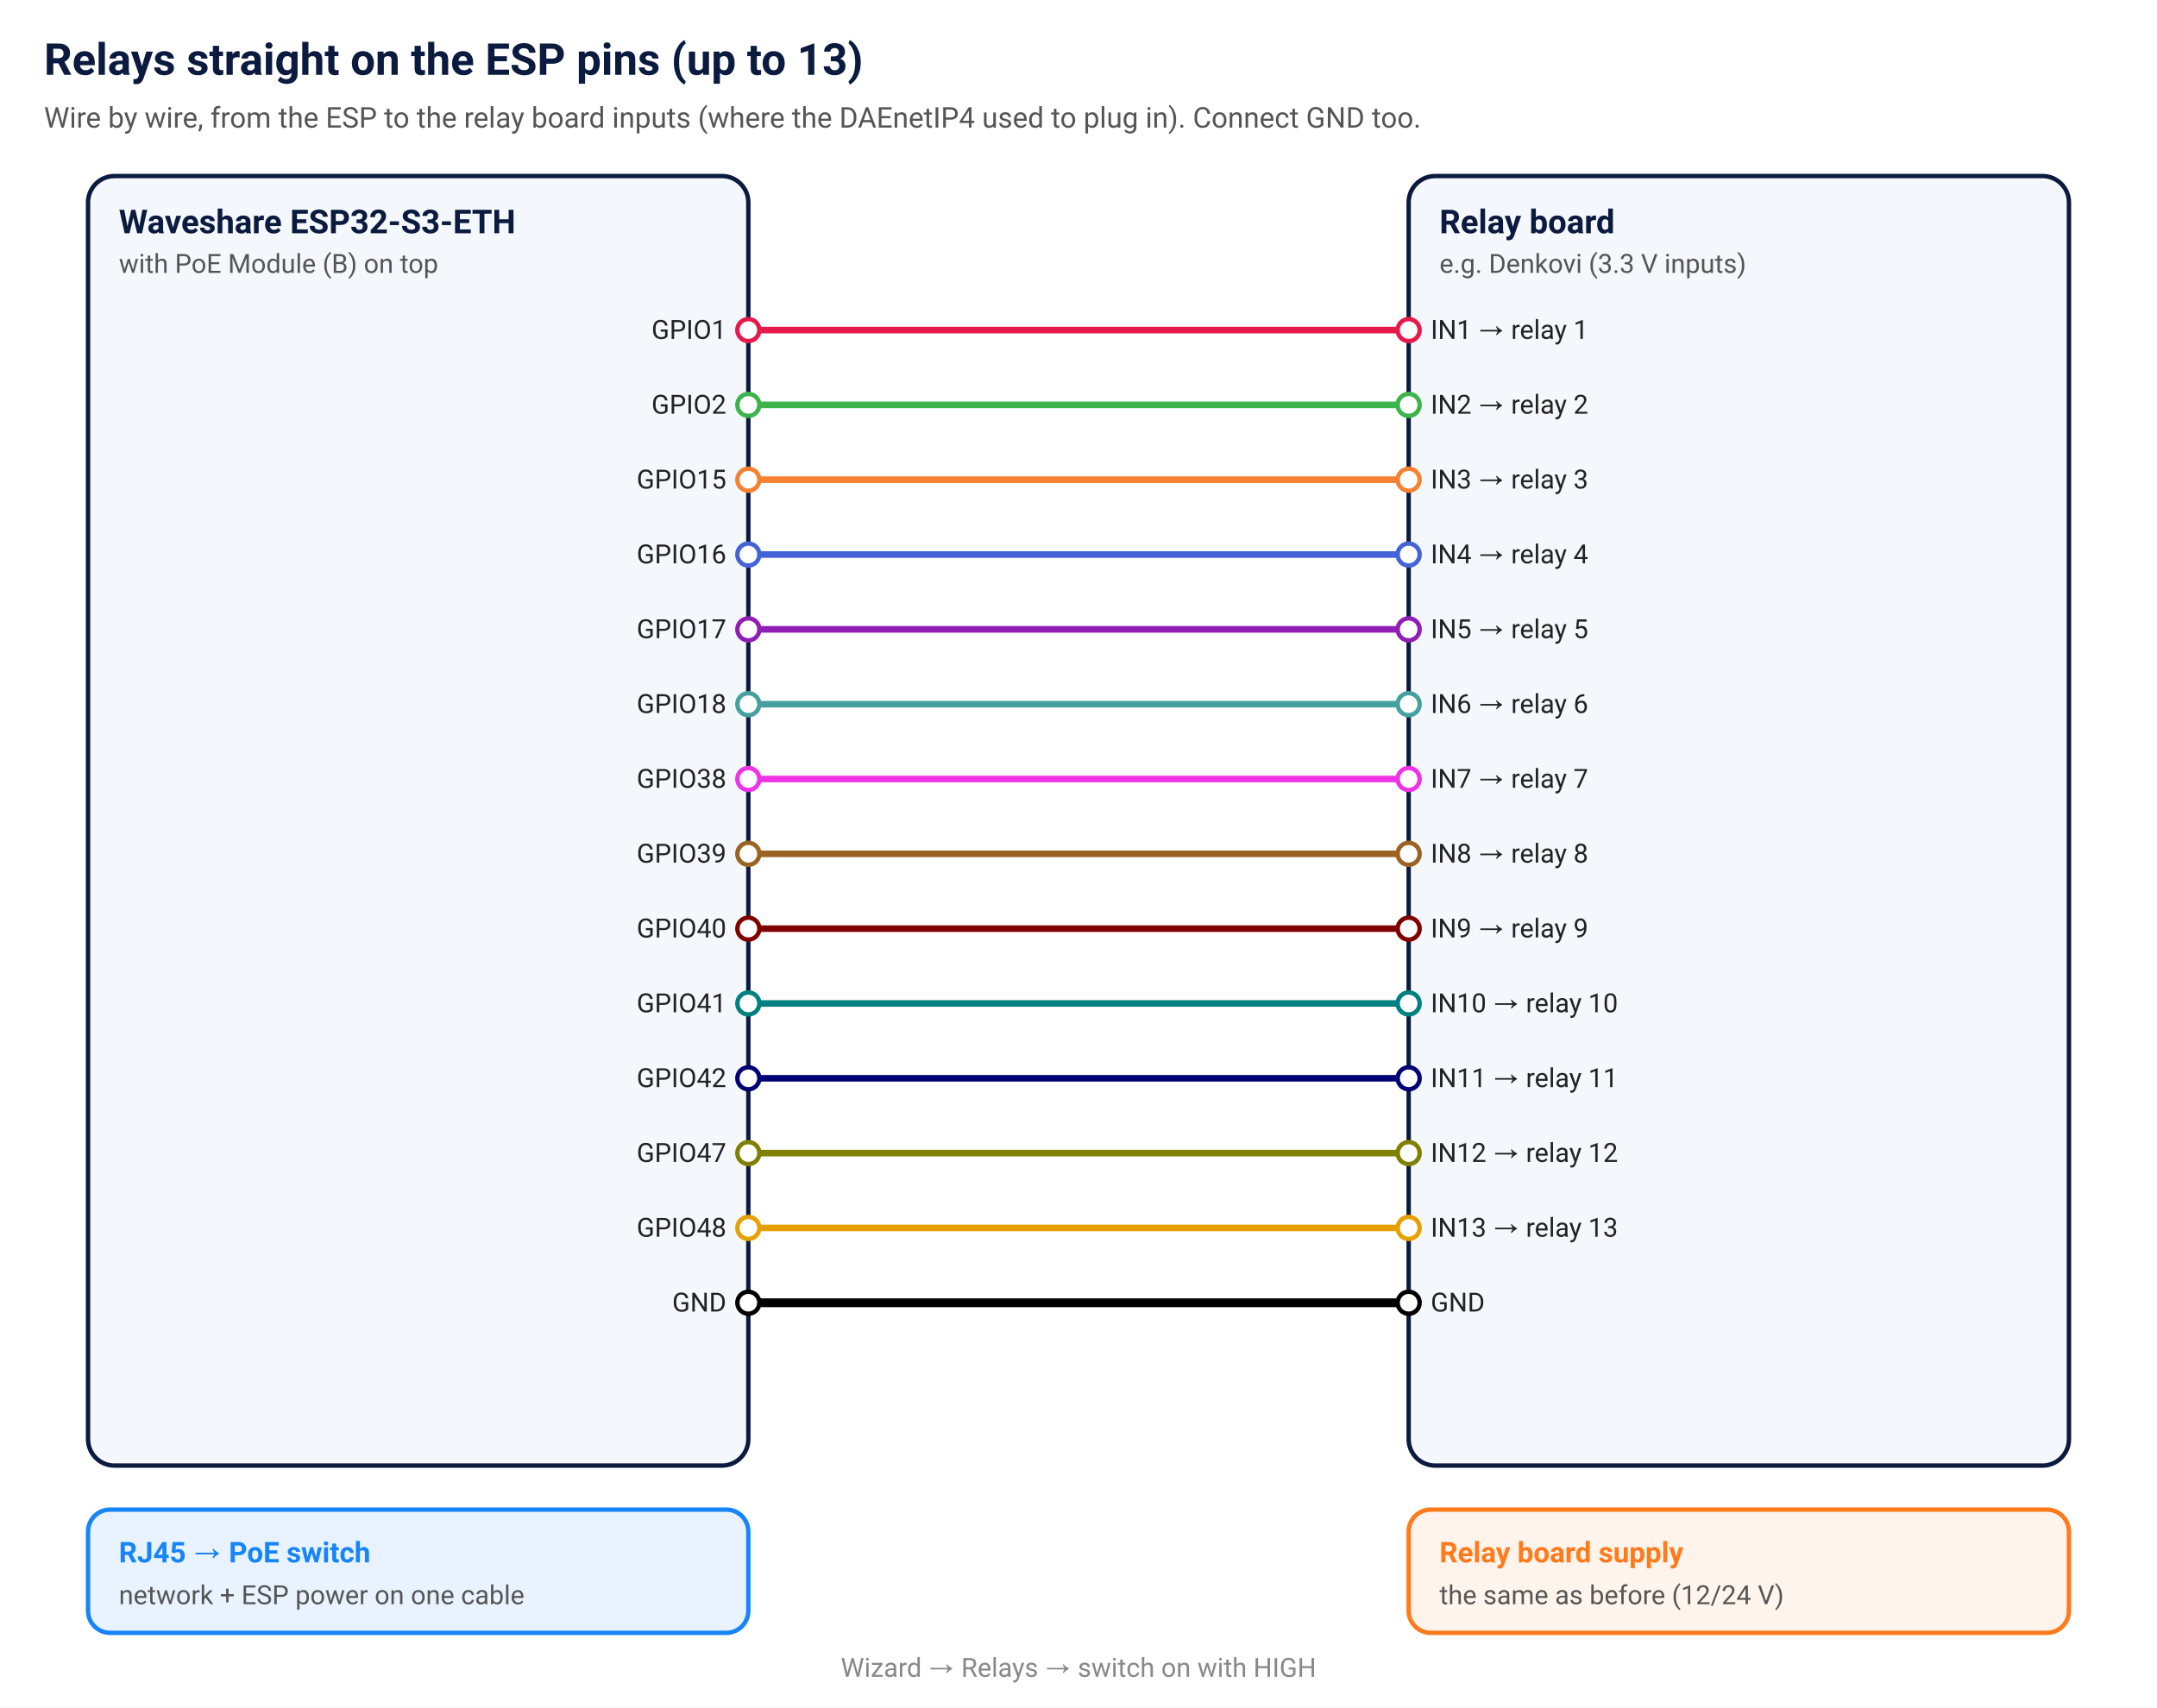
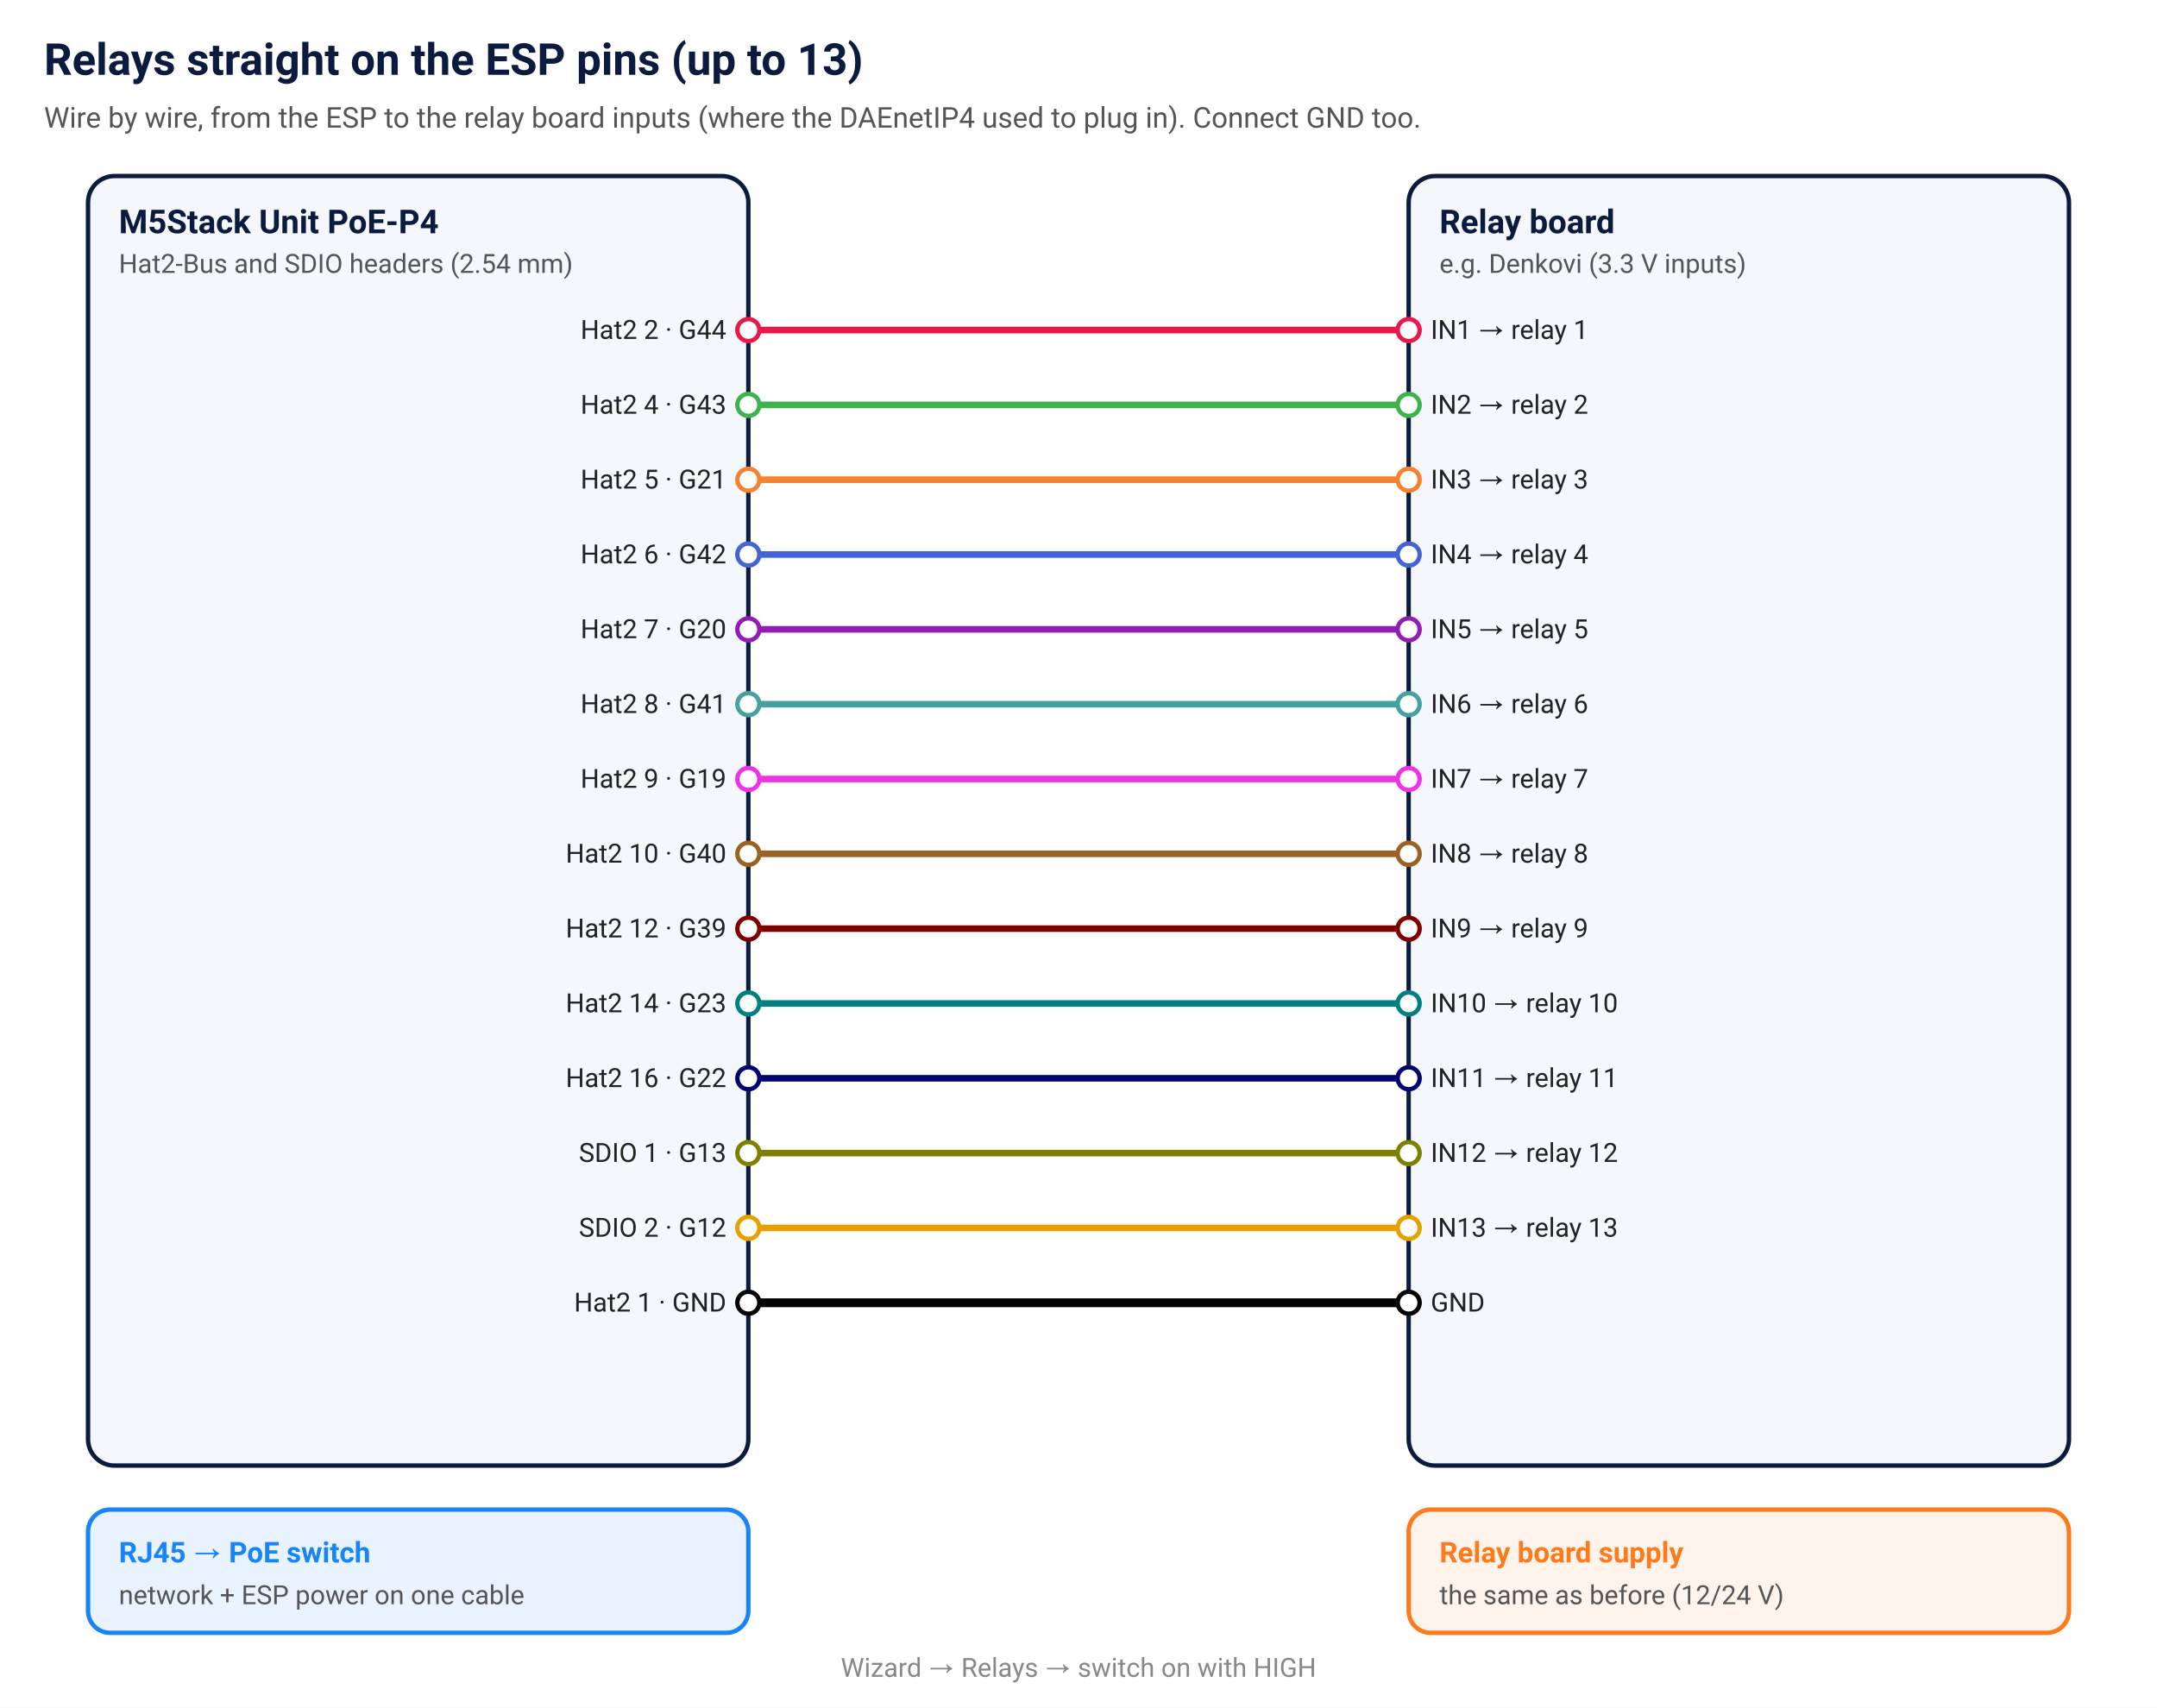
<svg xmlns="http://www.w3.org/2000/svg" viewBox="0 0 980 776" width="980" height="776" font-family="Segoe UI, Roboto, Helvetica, Arial, sans-serif">
  <rect width="980" height="776" fill="#ffffff" />
  <text x="20" y="34" font-size="20" font-weight="700" fill="#0B1B3F">Relays straight on the ESP pins (up to 13)</text>
  <text x="20" y="58" font-size="13" fill="#555">Wire by wire, from the ESP to the relay board inputs (where the DAEnetIP4 used to plug in). Connect GND too.</text>
  <rect x="40" y="80" width="300" height="586" rx="12" fill="#f4f7fb" stroke="#0B1B3F" stroke-width="2" />
-   <text x="54" y="106" font-size="15" font-weight="700" fill="#0B1B3F">Waveshare ESP32-S3-ETH</text>
-   <text x="54" y="124" font-size="12" fill="#555">with PoE Module (B) on top</text>
+   <text x="54" y="106" font-size="15" font-weight="700" fill="#0B1B3F">M5Stack Unit PoE-P4</text>
+   <text x="54" y="124" font-size="12" fill="#555">Hat2-Bus and SDIO headers (2.54 mm)</text>
  <rect x="640" y="80" width="300" height="586" rx="12" fill="#f4f7fb" stroke="#0B1B3F" stroke-width="2" />
  <text x="654" y="106" font-size="15" font-weight="700" fill="#0B1B3F">Relay board</text>
  <text x="654" y="124" font-size="12" fill="#555">e.g. Denkovi (3.3 V inputs)</text>
  <circle cx="340" cy="150" r="5" fill="#fff" stroke="#e6194b" stroke-width="2" />
-   <text x="330" y="154" font-size="12" text-anchor="end" fill="#222">GPIO1</text>
+   <text x="330" y="154" font-size="12" text-anchor="end" fill="#222">Hat2 2  ·  G44</text>
  <circle cx="640" cy="150" r="5" fill="#fff" stroke="#e6194b" stroke-width="2" />
  <text x="650" y="154" font-size="12" text-anchor="start" fill="#222">IN1  →  relay 1</text>
  <path d="M345 150 C490.0 150 490.0 150 635 150" fill="none" stroke="#e6194b" stroke-width="3" />
  <circle cx="340" cy="184" r="5" fill="#fff" stroke="#3cb44b" stroke-width="2" />
-   <text x="330" y="188" font-size="12" text-anchor="end" fill="#222">GPIO2</text>
+   <text x="330" y="188" font-size="12" text-anchor="end" fill="#222">Hat2 4  ·  G43</text>
  <circle cx="640" cy="184" r="5" fill="#fff" stroke="#3cb44b" stroke-width="2" />
  <text x="650" y="188" font-size="12" text-anchor="start" fill="#222">IN2  →  relay 2</text>
  <path d="M345 184 C490.0 184 490.0 184 635 184" fill="none" stroke="#3cb44b" stroke-width="3" />
  <circle cx="340" cy="218" r="5" fill="#fff" stroke="#f58231" stroke-width="2" />
-   <text x="330" y="222" font-size="12" text-anchor="end" fill="#222">GPIO15</text>
+   <text x="330" y="222" font-size="12" text-anchor="end" fill="#222">Hat2 5  ·  G21</text>
  <circle cx="640" cy="218" r="5" fill="#fff" stroke="#f58231" stroke-width="2" />
  <text x="650" y="222" font-size="12" text-anchor="start" fill="#222">IN3  →  relay 3</text>
  <path d="M345 218 C490.0 218 490.0 218 635 218" fill="none" stroke="#f58231" stroke-width="3" />
  <circle cx="340" cy="252" r="5" fill="#fff" stroke="#4363d8" stroke-width="2" />
-   <text x="330" y="256" font-size="12" text-anchor="end" fill="#222">GPIO16</text>
+   <text x="330" y="256" font-size="12" text-anchor="end" fill="#222">Hat2 6  ·  G42</text>
  <circle cx="640" cy="252" r="5" fill="#fff" stroke="#4363d8" stroke-width="2" />
  <text x="650" y="256" font-size="12" text-anchor="start" fill="#222">IN4  →  relay 4</text>
  <path d="M345 252 C490.0 252 490.0 252 635 252" fill="none" stroke="#4363d8" stroke-width="3" />
  <circle cx="340" cy="286" r="5" fill="#fff" stroke="#911eb4" stroke-width="2" />
-   <text x="330" y="290" font-size="12" text-anchor="end" fill="#222">GPIO17</text>
+   <text x="330" y="290" font-size="12" text-anchor="end" fill="#222">Hat2 7  ·  G20</text>
  <circle cx="640" cy="286" r="5" fill="#fff" stroke="#911eb4" stroke-width="2" />
  <text x="650" y="290" font-size="12" text-anchor="start" fill="#222">IN5  →  relay 5</text>
  <path d="M345 286 C490.0 286 490.0 286 635 286" fill="none" stroke="#911eb4" stroke-width="3" />
  <circle cx="340" cy="320" r="5" fill="#fff" stroke="#46a0a0" stroke-width="2" />
-   <text x="330" y="324" font-size="12" text-anchor="end" fill="#222">GPIO18</text>
+   <text x="330" y="324" font-size="12" text-anchor="end" fill="#222">Hat2 8  ·  G41</text>
  <circle cx="640" cy="320" r="5" fill="#fff" stroke="#46a0a0" stroke-width="2" />
  <text x="650" y="324" font-size="12" text-anchor="start" fill="#222">IN6  →  relay 6</text>
  <path d="M345 320 C490.0 320 490.0 320 635 320" fill="none" stroke="#46a0a0" stroke-width="3" />
  <circle cx="340" cy="354" r="5" fill="#fff" stroke="#f032e6" stroke-width="2" />
-   <text x="330" y="358" font-size="12" text-anchor="end" fill="#222">GPIO38</text>
+   <text x="330" y="358" font-size="12" text-anchor="end" fill="#222">Hat2 9  ·  G19</text>
  <circle cx="640" cy="354" r="5" fill="#fff" stroke="#f032e6" stroke-width="2" />
  <text x="650" y="358" font-size="12" text-anchor="start" fill="#222">IN7  →  relay 7</text>
  <path d="M345 354 C490.0 354 490.0 354 635 354" fill="none" stroke="#f032e6" stroke-width="3" />
  <circle cx="340" cy="388" r="5" fill="#fff" stroke="#9a6324" stroke-width="2" />
-   <text x="330" y="392" font-size="12" text-anchor="end" fill="#222">GPIO39</text>
+   <text x="330" y="392" font-size="12" text-anchor="end" fill="#222">Hat2 10  ·  G40</text>
  <circle cx="640" cy="388" r="5" fill="#fff" stroke="#9a6324" stroke-width="2" />
  <text x="650" y="392" font-size="12" text-anchor="start" fill="#222">IN8  →  relay 8</text>
  <path d="M345 388 C490.0 388 490.0 388 635 388" fill="none" stroke="#9a6324" stroke-width="3" />
  <circle cx="340" cy="422" r="5" fill="#fff" stroke="#800000" stroke-width="2" />
-   <text x="330" y="426" font-size="12" text-anchor="end" fill="#222">GPIO40</text>
+   <text x="330" y="426" font-size="12" text-anchor="end" fill="#222">Hat2 12  ·  G39</text>
  <circle cx="640" cy="422" r="5" fill="#fff" stroke="#800000" stroke-width="2" />
  <text x="650" y="426" font-size="12" text-anchor="start" fill="#222">IN9  →  relay 9</text>
  <path d="M345 422 C490.0 422 490.0 422 635 422" fill="none" stroke="#800000" stroke-width="3" />
  <circle cx="340" cy="456" r="5" fill="#fff" stroke="#008080" stroke-width="2" />
-   <text x="330" y="460" font-size="12" text-anchor="end" fill="#222">GPIO41</text>
+   <text x="330" y="460" font-size="12" text-anchor="end" fill="#222">Hat2 14  ·  G23</text>
  <circle cx="640" cy="456" r="5" fill="#fff" stroke="#008080" stroke-width="2" />
  <text x="650" y="460" font-size="12" text-anchor="start" fill="#222">IN10  →  relay 10</text>
  <path d="M345 456 C490.0 456 490.0 456 635 456" fill="none" stroke="#008080" stroke-width="3" />
  <circle cx="340" cy="490" r="5" fill="#fff" stroke="#000075" stroke-width="2" />
-   <text x="330" y="494" font-size="12" text-anchor="end" fill="#222">GPIO42</text>
+   <text x="330" y="494" font-size="12" text-anchor="end" fill="#222">Hat2 16  ·  G22</text>
  <circle cx="640" cy="490" r="5" fill="#fff" stroke="#000075" stroke-width="2" />
  <text x="650" y="494" font-size="12" text-anchor="start" fill="#222">IN11  →  relay 11</text>
  <path d="M345 490 C490.0 490 490.0 490 635 490" fill="none" stroke="#000075" stroke-width="3" />
  <circle cx="340" cy="524" r="5" fill="#fff" stroke="#808000" stroke-width="2" />
-   <text x="330" y="528" font-size="12" text-anchor="end" fill="#222">GPIO47</text>
+   <text x="330" y="528" font-size="12" text-anchor="end" fill="#222">SDIO 1  ·  G13</text>
  <circle cx="640" cy="524" r="5" fill="#fff" stroke="#808000" stroke-width="2" />
  <text x="650" y="528" font-size="12" text-anchor="start" fill="#222">IN12  →  relay 12</text>
  <path d="M345 524 C490.0 524 490.0 524 635 524" fill="none" stroke="#808000" stroke-width="3" />
  <circle cx="340" cy="558" r="5" fill="#fff" stroke="#e6a100" stroke-width="2" />
-   <text x="330" y="562" font-size="12" text-anchor="end" fill="#222">GPIO48</text>
+   <text x="330" y="562" font-size="12" text-anchor="end" fill="#222">SDIO 2  ·  G12</text>
  <circle cx="640" cy="558" r="5" fill="#fff" stroke="#e6a100" stroke-width="2" />
  <text x="650" y="562" font-size="12" text-anchor="start" fill="#222">IN13  →  relay 13</text>
  <path d="M345 558 C490.0 558 490.0 558 635 558" fill="none" stroke="#e6a100" stroke-width="3" />
  <circle cx="340" cy="592" r="5" fill="#fff" stroke="#000" stroke-width="2" />
-   <text x="330" y="596" font-size="12" text-anchor="end" fill="#222">GND</text>
+   <text x="330" y="596" font-size="12" text-anchor="end" fill="#222">Hat2 1  ·  GND</text>
  <circle cx="640" cy="592" r="5" fill="#fff" stroke="#000" stroke-width="2" />
  <text x="650" y="596" font-size="12" text-anchor="start" fill="#222">GND</text>
  <path d="M345 592 C490.0 592 490.0 592 635 592" fill="none" stroke="#000" stroke-width="4" />
  <rect x="40" y="686" width="300" height="56" rx="10" fill="#e8f3ff" stroke="#1784F7" stroke-width="2" />
  <text x="54" y="710" font-size="13" font-weight="700" fill="#1784F7">RJ45 → PoE switch</text>
  <text x="54" y="729" font-size="12" fill="#555">network + ESP power on one cable</text>
  <rect x="640" y="686" width="300" height="56" rx="10" fill="#fff4ec" stroke="#ff7a1a" stroke-width="2" />
  <text x="654" y="710" font-size="13" font-weight="700" fill="#ff7a1a">Relay board supply</text>
  <text x="654" y="729" font-size="12" fill="#555">the same as before (12/24 V)</text>
  <text x="490.0" y="762" font-size="12" text-anchor="middle" fill="#888">Wizard → Relays → switch on with HIGH</text>
</svg>
